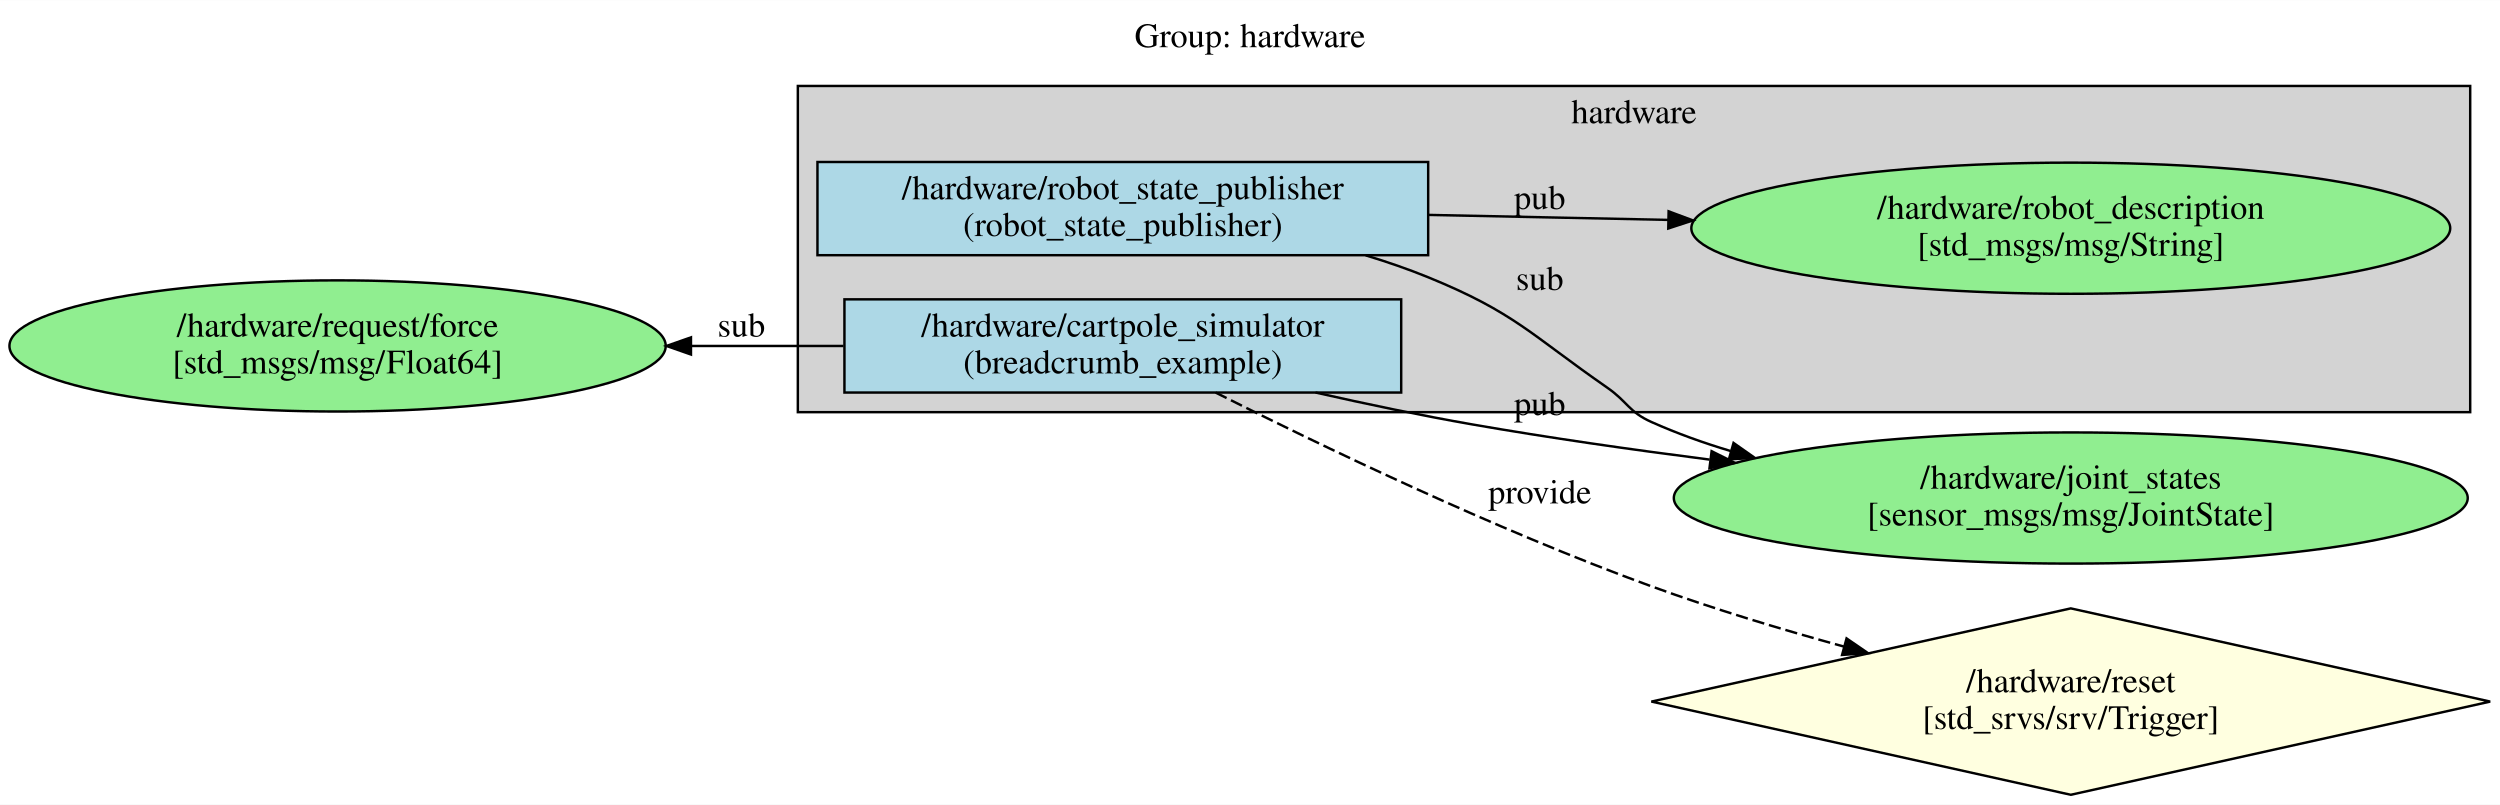
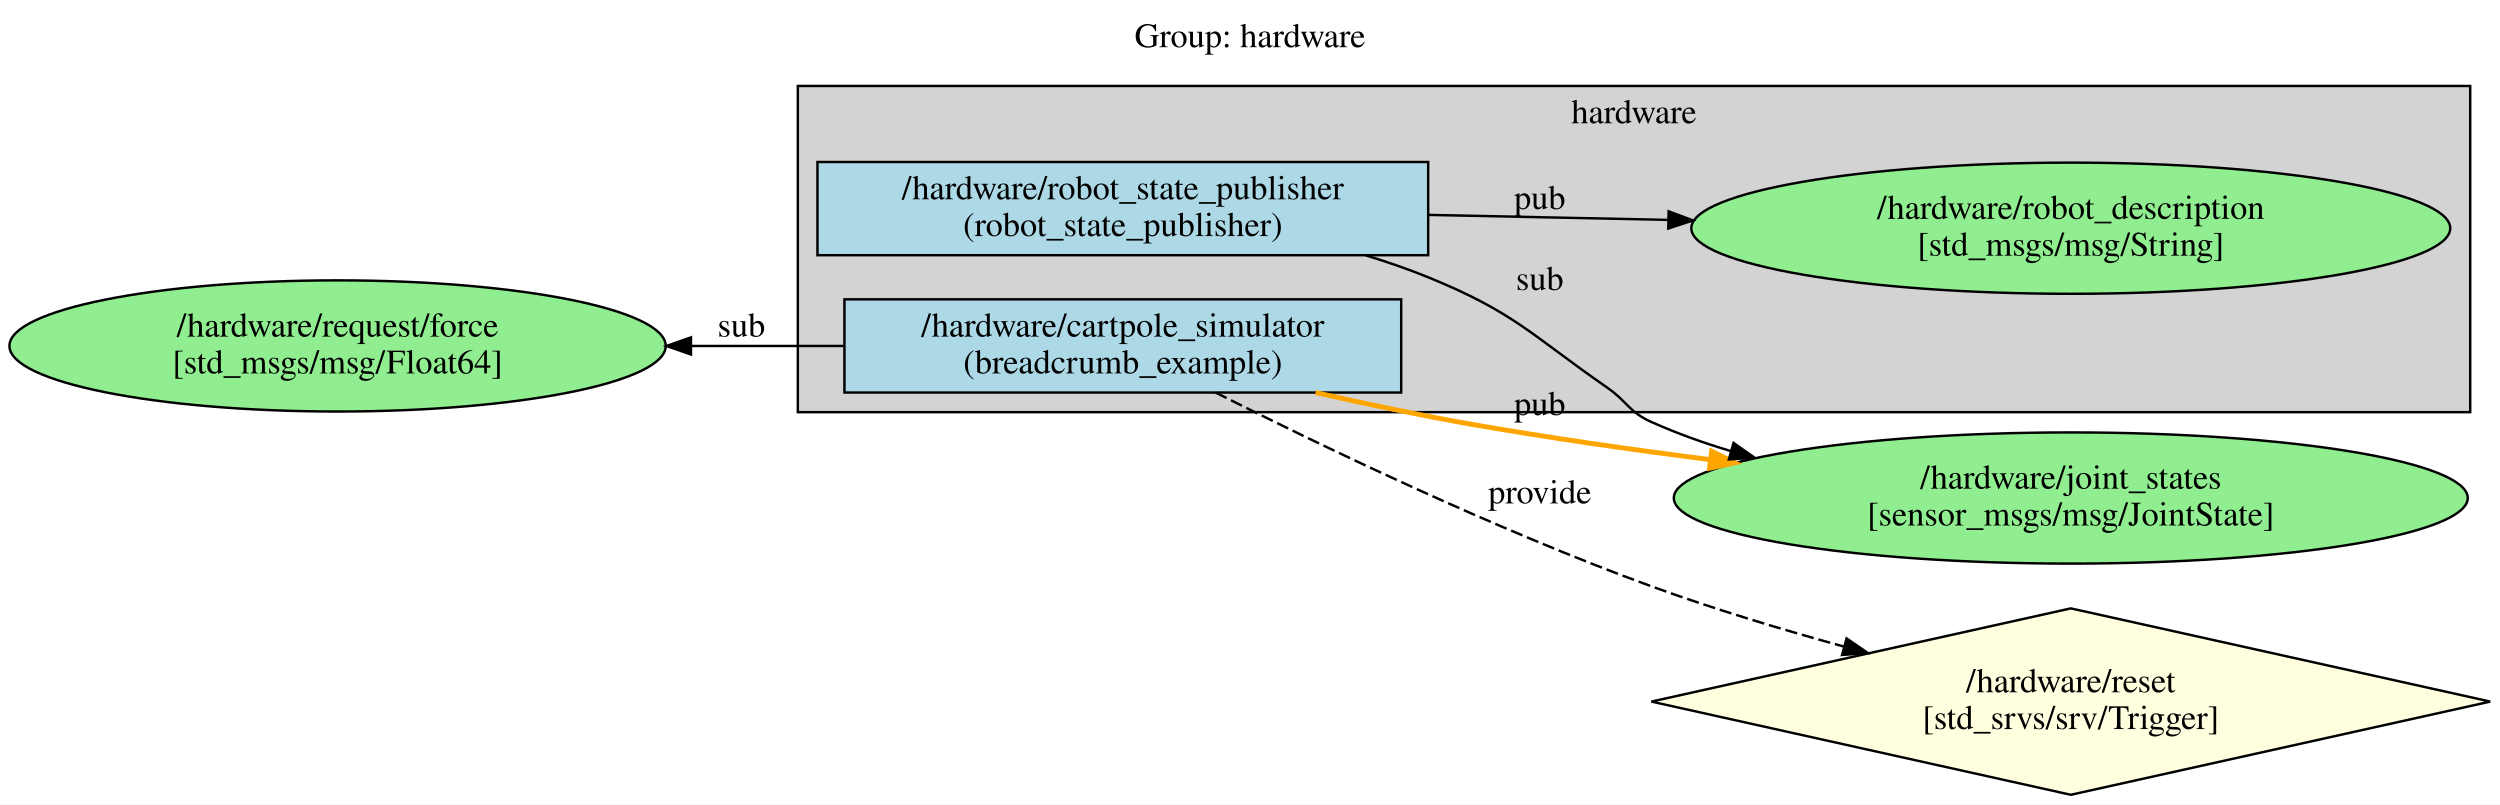
<svg xmlns="http://www.w3.org/2000/svg" width="1019pt" height="328pt" viewBox="0.00 0.00 1019.29 328.00">
  <g id="graph0" class="graph" transform="scale(1 1) rotate(0) translate(4 324)">
    <polygon fill="white" stroke="transparent" points="-4,4 -4,-324 1015.29,-324 1015.29,4 -4,4" />
    <text text-anchor="middle" x="505.64" y="-304.8" font-family="Times,serif" font-size="14.00">Group: hardware</text>
    <g id="clust1" class="cluster">
      <polygon fill="lightgrey" stroke="black" points="321.29,-156 321.29,-289 1003.14,-289 1003.14,-156 321.29,-156" />
      <text text-anchor="middle" x="662.21" y="-273.8" font-family="Times,serif" font-size="14.00">hardware</text>
    </g>
    <g id="node1" class="node">
      <polygon fill="lightblue" stroke="black" points="578.29,-258 329.29,-258 329.29,-220 578.29,-220 578.29,-258" />
      <text text-anchor="middle" x="453.79" y="-242.8" font-family="Times,serif" font-size="14.00">/hardware/robot_state_publisher</text>
      <text text-anchor="middle" x="453.79" y="-227.8" font-family="Times,serif" font-size="14.00">(robot_state_publisher)</text>
    </g>
    <g id="node3" class="node">
      <ellipse fill="lightgreen" stroke="black" cx="840.29" cy="-231" rx="154.71" ry="26.74" />
      <text text-anchor="middle" x="840.29" y="-234.8" font-family="Times,serif" font-size="14.00">/hardware/robot_description</text>
      <text text-anchor="middle" x="840.29" y="-219.8" font-family="Times,serif" font-size="14.00">[std_msgs/msg/String]</text>
    </g>
    <g id="edge1" class="edge">
      <path fill="none" stroke="black" d="M578.3,-236.43C609.44,-235.78 643.36,-235.08 676.12,-234.39" />
      <polygon fill="black" stroke="black" points="676.32,-237.89 686.25,-234.18 676.18,-230.89 676.32,-237.89" />
      <text text-anchor="middle" x="623.79" y="-238.8" font-family="Times,serif" font-size="14.00">pub</text>
    </g>
    <g id="node2" class="node">
      <polygon fill="lightblue" stroke="black" points="567.29,-202 340.29,-202 340.29,-164 567.29,-164 567.29,-202" />
      <text text-anchor="middle" x="453.79" y="-186.8" font-family="Times,serif" font-size="14.00">/hardware/cartpole_simulator</text>
      <text text-anchor="middle" x="453.79" y="-171.8" font-family="Times,serif" font-size="14.00">(breadcrumb_example)</text>
    </g>
    <g id="node4" class="node">
      <ellipse fill="lightgreen" stroke="black" cx="840.29" cy="-121" rx="161.85" ry="26.74" />
      <text text-anchor="middle" x="840.29" y="-124.8" font-family="Times,serif" font-size="14.00">/hardware/joint_states</text>
      <text text-anchor="middle" x="840.29" y="-109.8" font-family="Times,serif" font-size="14.00">[sensor_msgs/msg/JointState]</text>
    </g>
    <g id="edge2" class="edge">
-       <path fill="none" stroke="black" d="M532.35,-164C553.05,-159.33 575.44,-154.63 596.29,-151 627.46,-145.56 661.05,-140.75 693.02,-136.66" />
-       <polygon fill="black" stroke="black" points="693.85,-140.09 703.34,-135.36 692.98,-133.14 693.85,-140.09" />
+       <path fill="none" stroke="orange" stroke-width="2" d="M532.35,-164C553.05,-159.33 575.44,-154.63 596.29,-151 627.46,-145.56 661.05,-140.75 693.02,-136.66" />
+       <polygon fill="orange" stroke="orange" stroke-width="2" points="693.85,-140.09 703.34,-135.36 692.98,-133.14 693.85,-140.09" />
      <text text-anchor="middle" x="623.79" y="-154.8" font-family="Times,serif" font-size="14.00">pub</text>
    </g>
    <g id="node6" class="node">
      <polygon fill="lightyellow" stroke="black" points="840.29,-76 669.29,-38 840.29,0 1011.29,-38 840.29,-76" />
      <text text-anchor="middle" x="840.29" y="-41.8" font-family="Times,serif" font-size="14.00">/hardware/reset</text>
      <text text-anchor="middle" x="840.29" y="-26.8" font-family="Times,serif" font-size="14.00">[std_srvs/srv/Trigger]</text>
    </g>
    <g id="edge5" class="edge">
      <path fill="none" stroke="black" stroke-dasharray="5,2" d="M491.62,-163.99C533.76,-142.76 605.23,-108.32 669.29,-85 694.42,-75.85 722.19,-67.47 747.87,-60.41" />
      <polygon fill="black" stroke="black" points="748.87,-63.76 757.61,-57.76 747.04,-57.01 748.87,-63.76" />
      <text text-anchor="middle" x="623.79" y="-118.8" font-family="Times,serif" font-size="14.00">provide</text>
    </g>
    <g id="edge3" class="edge">
      <path fill="none" stroke="black" d="M701.61,-140.15C690.47,-143.49 679.56,-147.4 669.29,-152 660.04,-156.14 659.61,-160.22 651.29,-166 619.98,-187.73 613.57,-196.59 578.29,-211 570.14,-214.32 561.53,-217.29 552.8,-219.94" />
      <polygon fill="black" stroke="black" points="702.79,-143.46 711.46,-137.37 700.88,-136.72 702.79,-143.46" />
      <text text-anchor="middle" x="623.79" y="-205.8" font-family="Times,serif" font-size="14.00">sub</text>
    </g>
    <g id="node5" class="node">
      <ellipse fill="lightgreen" stroke="black" cx="133.64" cy="-183" rx="133.79" ry="26.74" />
      <text text-anchor="middle" x="133.64" y="-186.8" font-family="Times,serif" font-size="14.00">/hardware/request/force</text>
      <text text-anchor="middle" x="133.64" y="-171.8" font-family="Times,serif" font-size="14.00">[std_msgs/msg/Float64]</text>
    </g>
    <g id="edge4" class="edge">
      <path fill="none" stroke="black" d="M277.89,-183C298.68,-183 319.84,-183 339.91,-183" />
      <polygon fill="black" stroke="black" points="277.72,-179.5 267.72,-183 277.72,-186.5 277.72,-179.5" />
      <text text-anchor="middle" x="298.29" y="-186.8" font-family="Times,serif" font-size="14.00">sub</text>
    </g>
  </g>
</svg>
